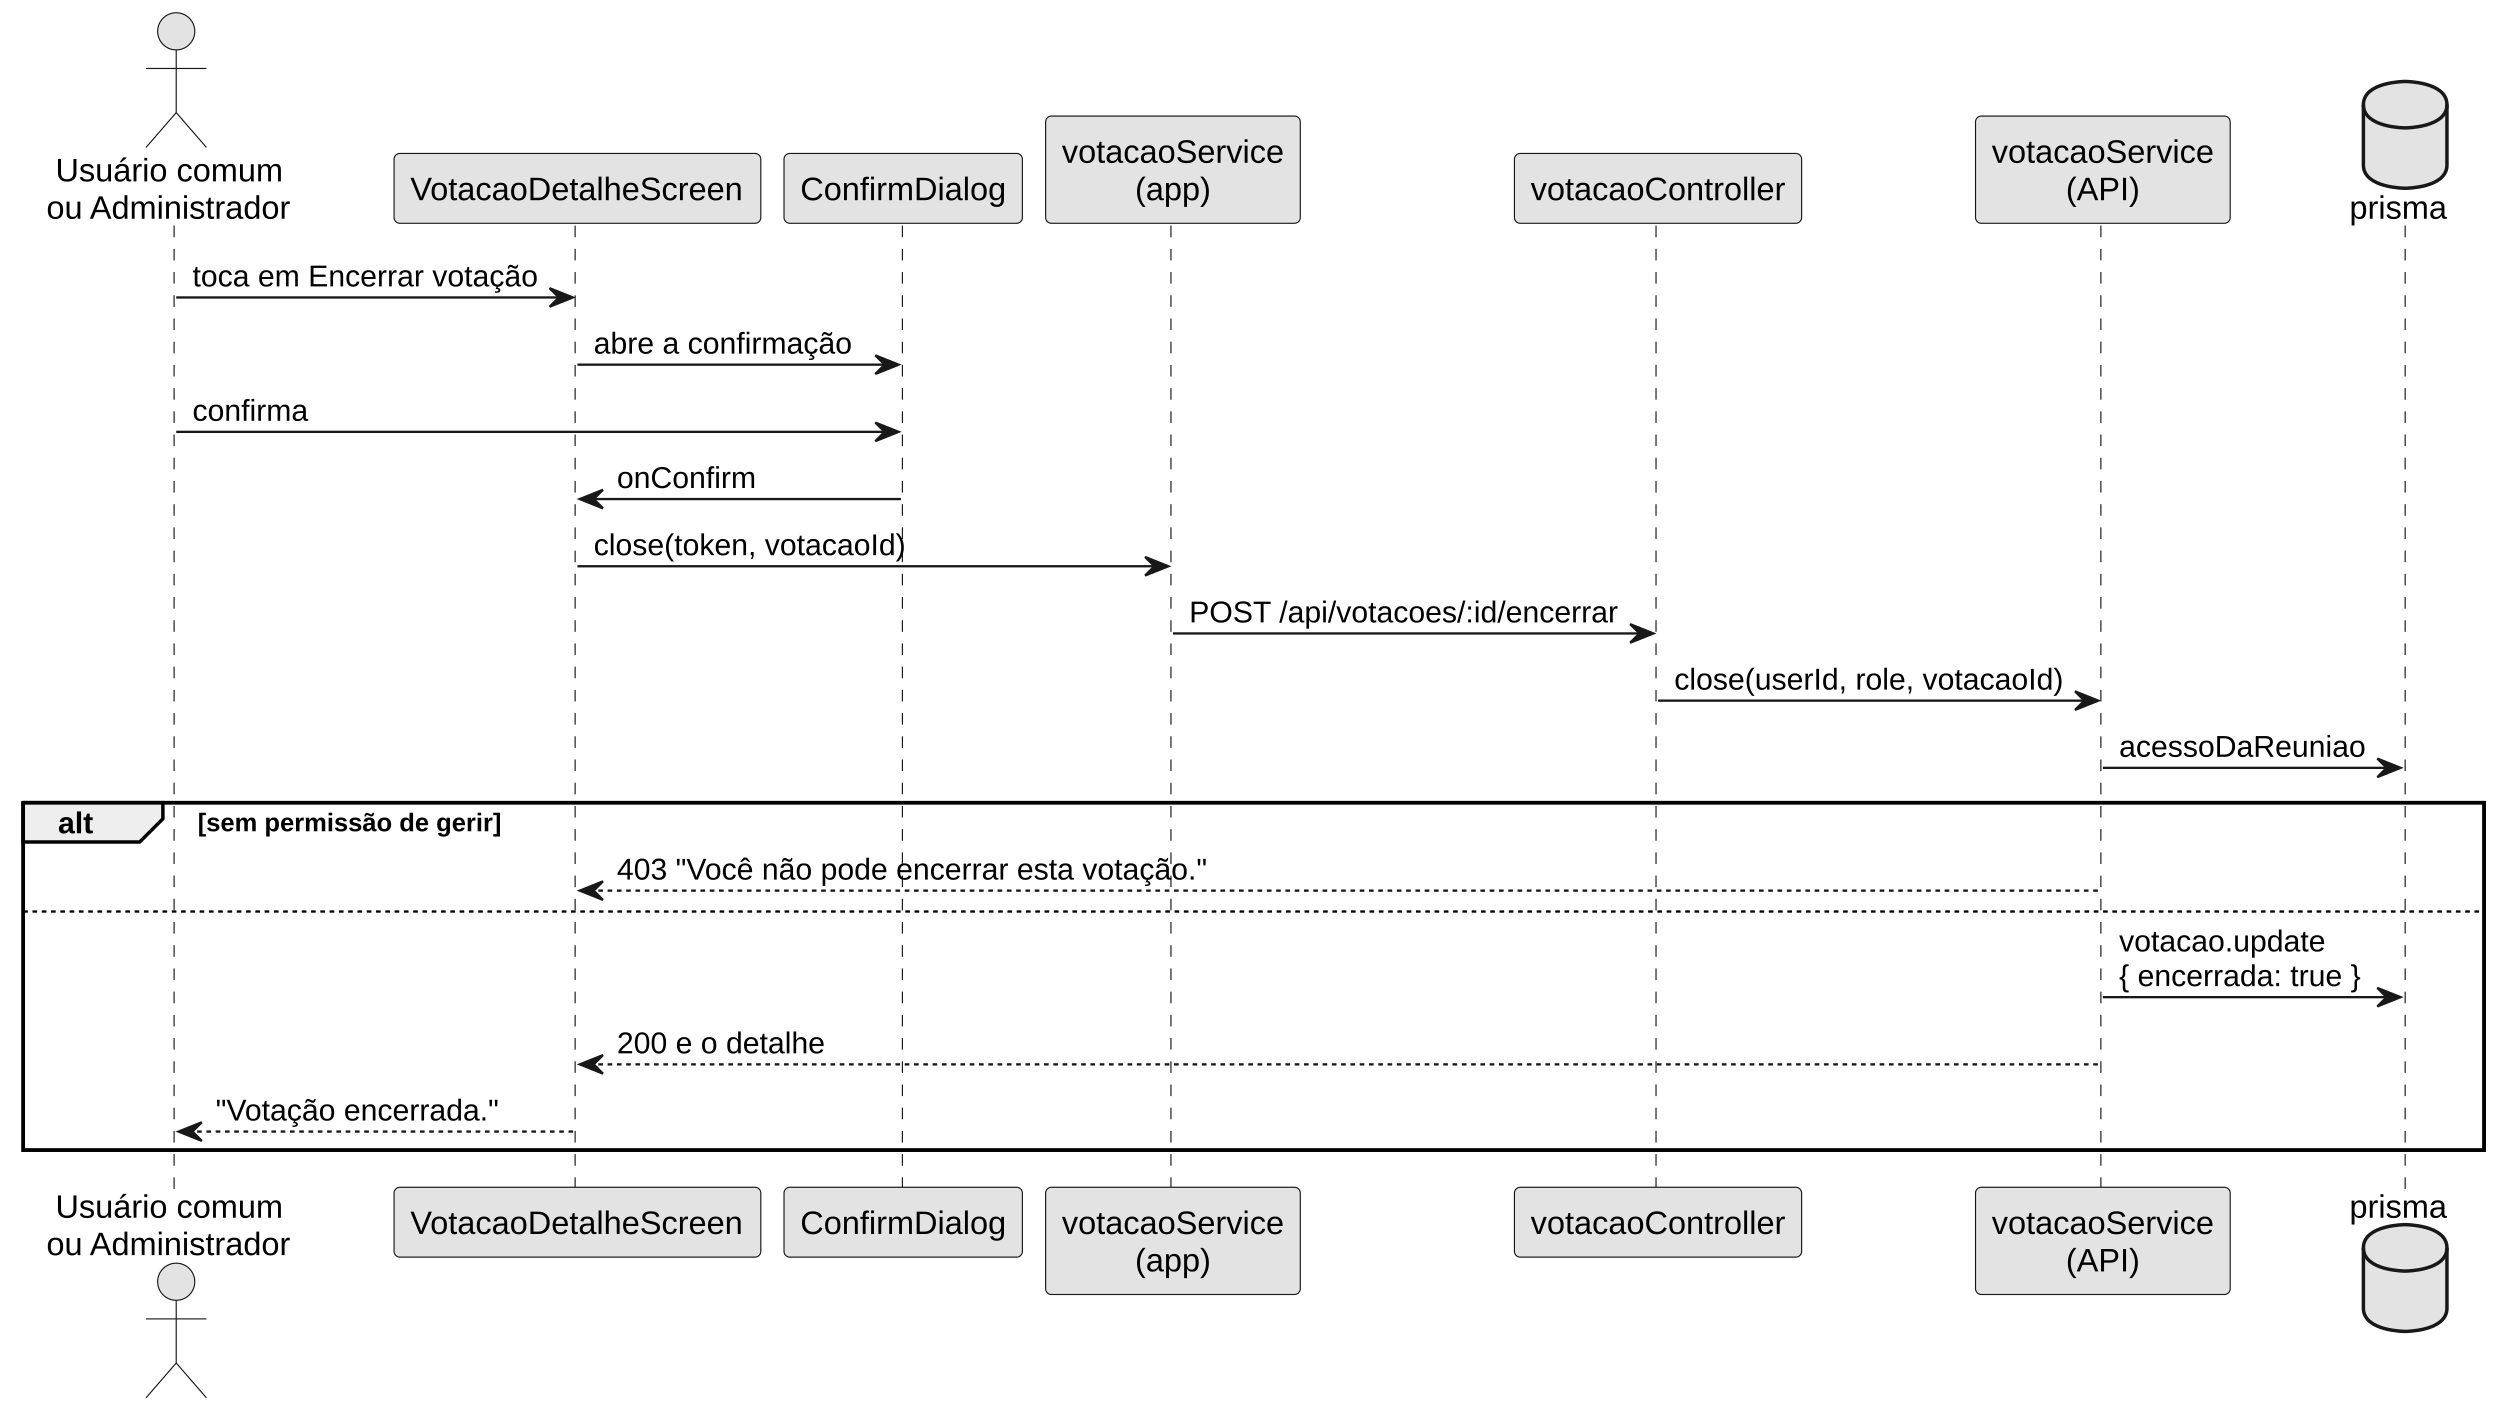
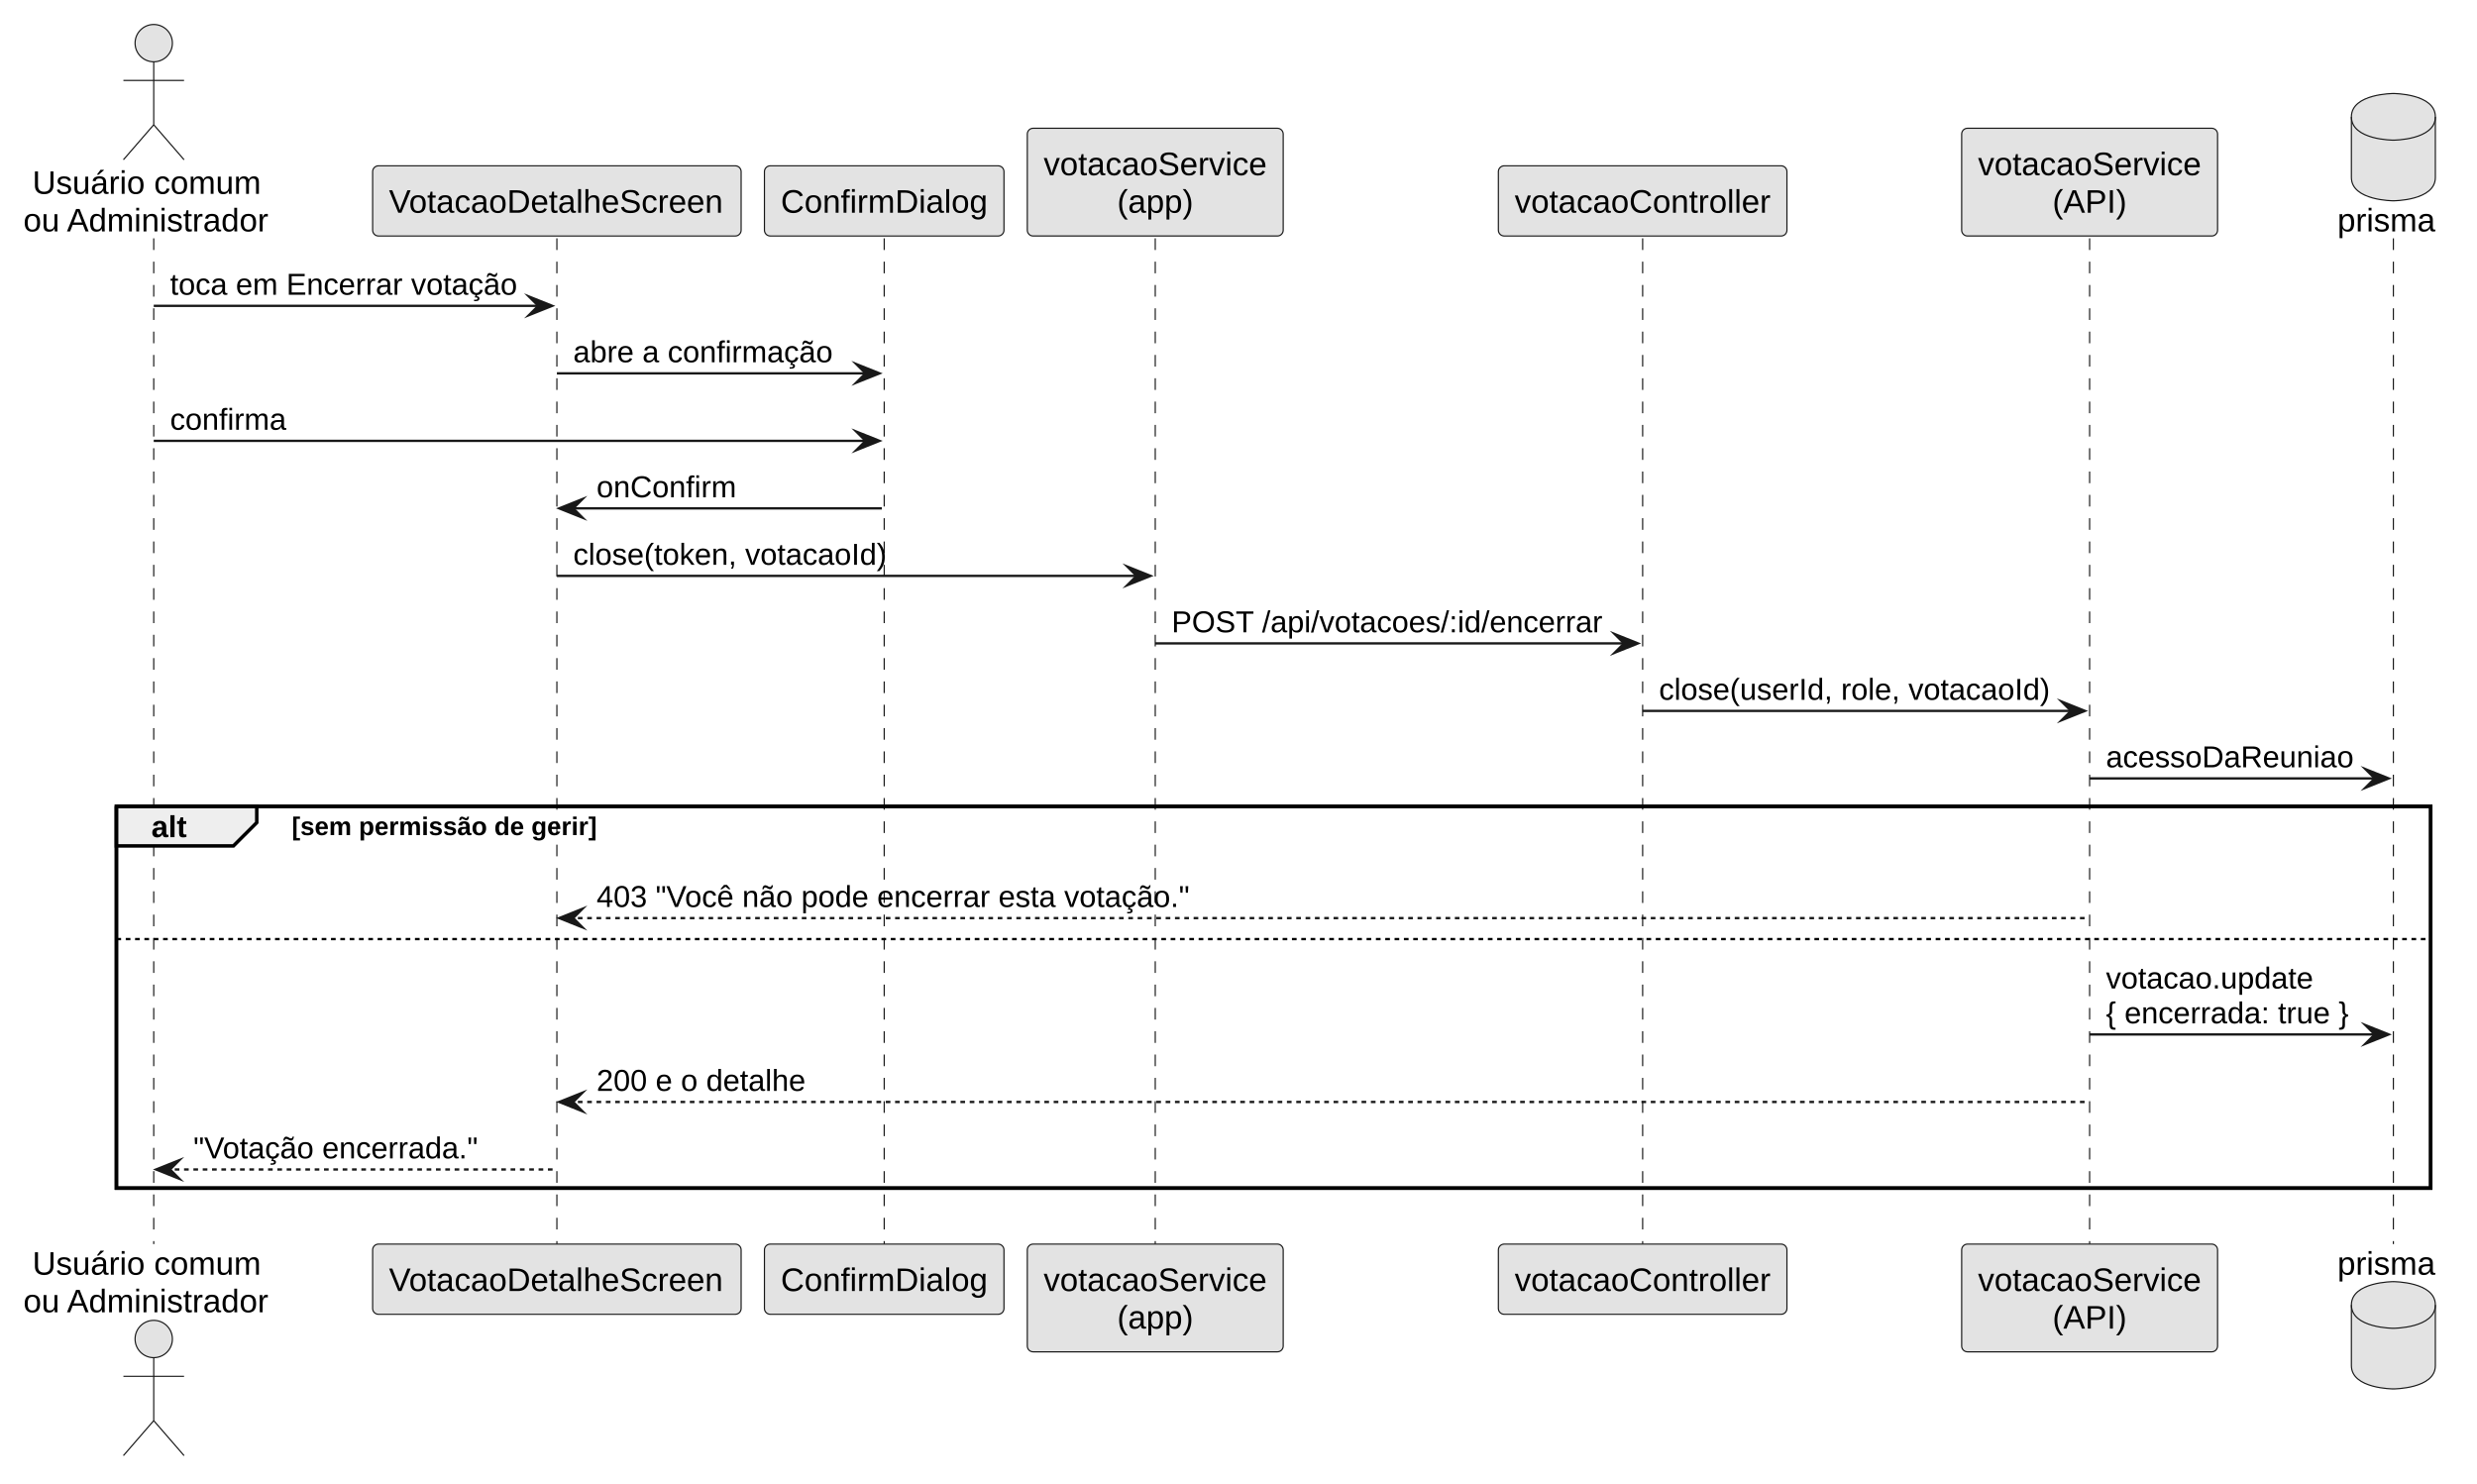
- <svg xmlns="http://www.w3.org/2000/svg" contentStyleType="text/css" height="609px" preserveAspectRatio="none" style="width:1077px;height:609px;background:#FFFFFF;" version="1.1" viewBox="0 0 1077 609" width="1077px" zoomAndPan="magnify">
+ <svg xmlns="http://www.w3.org/2000/svg" version="1.1" data-diagram-type="SEQUENCE" style="width:1062px;height:636px;background:#FFFFFF;" width="1062px" height="636px" viewBox="0 0 1062 636" zoomAndPan="magnify" preserveAspectRatio="none" contentStyleType="text/css">
  <defs />
-   <g>
-     <rect fill="none" height="149.692" style="stroke:#000000;stroke-width:1.5;" width="1060.151" x="10" y="345.787" />
-     <line style="stroke:#181818;stroke-width:0.5;stroke-dasharray:5.0,5.0;" x1="75" x2="75" y1="97.197" y2="512.48" />
-     <line style="stroke:#181818;stroke-width:0.5;stroke-dasharray:5.0,5.0;" x1="247.767" x2="247.767" y1="97.197" y2="512.48" />
-     <line style="stroke:#181818;stroke-width:0.5;stroke-dasharray:5.0,5.0;" x1="388.752" x2="388.752" y1="97.197" y2="512.48" />
-     <line style="stroke:#181818;stroke-width:0.5;stroke-dasharray:5.0,5.0;" x1="504.449" x2="504.449" y1="97.197" y2="512.48" />
-     <line style="stroke:#181818;stroke-width:0.5;stroke-dasharray:5.0,5.0;" x1="713.416" x2="713.416" y1="97.197" y2="512.48" />
-     <line style="stroke:#181818;stroke-width:0.5;stroke-dasharray:5.0,5.0;" x1="905.055" x2="905.055" y1="97.197" y2="512.48" />
-     <line style="stroke:#181818;stroke-width:0.5;stroke-dasharray:5.0,5.0;" x1="1036.144" x2="1036.144" y1="97.197" y2="512.48" />
-     <text fill="#000000" font-family="Arial" font-size="14" lengthAdjust="spacing" textLength="98.027" x="23.9" y="78.132">Usuário comum</text>
-     <text fill="#000000" font-family="Arial" font-size="14" lengthAdjust="spacing" textLength="105.827" x="20" y="94.231">ou Administrador</text>
-     <ellipse cx="75.914" cy="13.5" fill="#E3E3E3" rx="8" ry="8" style="stroke:#181818;stroke-width:0.5;" />
-     <path d="M75.914,21.5 L75.914,48.5 M62.914,29.5 L88.914,29.5 M75.914,48.5 L62.914,63.5 M75.914,48.5 L88.914,63.5 " fill="none" style="stroke:#181818;stroke-width:0.5;" />
-     <text fill="#000000" font-family="Arial" font-size="14" lengthAdjust="spacing" textLength="98.027" x="23.9" y="524.611">Usuário comum</text>
-     <text fill="#000000" font-family="Arial" font-size="14" lengthAdjust="spacing" textLength="105.827" x="20" y="540.71">ou Administrador</text>
-     <ellipse cx="75.914" cy="552.177" fill="#E3E3E3" rx="8" ry="8" style="stroke:#181818;stroke-width:0.5;" />
-     <path d="M75.914,560.177 L75.914,587.177 M62.914,568.177 L88.914,568.177 M75.914,587.177 L62.914,602.177 M75.914,587.177 L88.914,602.177 " fill="none" style="stroke:#181818;stroke-width:0.5;" />
-     <rect fill="#E3E3E3" height="30.099" rx="2.5" ry="2.5" style="stroke:#181818;stroke-width:0.5;" width="157.985" x="169.767" y="66.099" />
-     <text fill="#000000" font-family="Arial" font-size="14" lengthAdjust="spacing" textLength="143.985" x="176.767" y="86.231">VotacaoDetalheScreen</text>
-     <rect fill="#E3E3E3" height="30.099" rx="2.5" ry="2.5" style="stroke:#181818;stroke-width:0.5;" width="157.985" x="169.767" y="511.479" />
-     <text fill="#000000" font-family="Arial" font-size="14" lengthAdjust="spacing" textLength="143.985" x="176.767" y="531.611">VotacaoDetalheScreen</text>
-     <rect fill="#E3E3E3" height="30.099" rx="2.5" ry="2.5" style="stroke:#181818;stroke-width:0.5;" width="102.696" x="337.752" y="66.099" />
-     <text fill="#000000" font-family="Arial" font-size="14" lengthAdjust="spacing" textLength="88.696" x="344.752" y="86.231">ConfirmDialog</text>
-     <rect fill="#E3E3E3" height="30.099" rx="2.5" ry="2.5" style="stroke:#181818;stroke-width:0.5;" width="102.696" x="337.752" y="511.479" />
-     <text fill="#000000" font-family="Arial" font-size="14" lengthAdjust="spacing" textLength="88.696" x="344.752" y="531.611">ConfirmDialog</text>
-     <rect fill="#E3E3E3" height="46.197" rx="2.5" ry="2.5" style="stroke:#181818;stroke-width:0.5;" width="109.717" x="450.449" y="50" />
-     <text fill="#000000" font-family="Arial" font-size="14" lengthAdjust="spacing" textLength="95.717" x="457.449" y="70.132">votacaoService</text>
-     <text fill="#000000" font-family="Arial" font-size="14" lengthAdjust="spacing" textLength="32.683" x="488.966" y="86.231">(app)</text>
-     <rect fill="#E3E3E3" height="46.197" rx="2.5" ry="2.5" style="stroke:#181818;stroke-width:0.5;" width="109.717" x="450.449" y="511.479" />
-     <text fill="#000000" font-family="Arial" font-size="14" lengthAdjust="spacing" textLength="95.717" x="457.449" y="531.611">votacaoService</text>
-     <text fill="#000000" font-family="Arial" font-size="14" lengthAdjust="spacing" textLength="32.683" x="488.966" y="547.71">(app)</text>
-     <rect fill="#E3E3E3" height="30.099" rx="2.5" ry="2.5" style="stroke:#181818;stroke-width:0.5;" width="123.724" x="652.416" y="66.099" />
-     <text fill="#000000" font-family="Arial" font-size="14" lengthAdjust="spacing" textLength="109.724" x="659.416" y="86.231">votacaoController</text>
-     <rect fill="#E3E3E3" height="30.099" rx="2.5" ry="2.5" style="stroke:#181818;stroke-width:0.5;" width="123.724" x="652.416" y="511.479" />
-     <text fill="#000000" font-family="Arial" font-size="14" lengthAdjust="spacing" textLength="109.724" x="659.416" y="531.611">votacaoController</text>
-     <rect fill="#E3E3E3" height="46.197" rx="2.5" ry="2.5" style="stroke:#181818;stroke-width:0.5;" width="109.717" x="851.055" y="50" />
-     <text fill="#000000" font-family="Arial" font-size="14" lengthAdjust="spacing" textLength="95.717" x="858.055" y="70.132">votacaoService</text>
-     <text fill="#000000" font-family="Arial" font-size="14" lengthAdjust="spacing" textLength="31.89" x="889.968" y="86.231">(API)</text>
-     <rect fill="#E3E3E3" height="46.197" rx="2.5" ry="2.5" style="stroke:#181818;stroke-width:0.5;" width="109.717" x="851.055" y="511.479" />
-     <text fill="#000000" font-family="Arial" font-size="14" lengthAdjust="spacing" textLength="95.717" x="858.055" y="531.611">votacaoService</text>
-     <text fill="#000000" font-family="Arial" font-size="14" lengthAdjust="spacing" textLength="31.89" x="889.968" y="547.71">(API)</text>
-     <text fill="#000000" font-family="Arial" font-size="14" lengthAdjust="spacing" textLength="42.007" x="1012.144" y="94.231">prisma</text>
-     <path d="M1018.148,45.099 C1018.148,35.099 1036.148,35.099 1036.148,35.099 C1036.148,35.099 1054.148,35.099 1054.148,45.099 L1054.148,71.099 C1054.148,81.099 1036.148,81.099 1036.148,81.099 C1036.148,81.099 1018.148,81.099 1018.148,71.099 L1018.148,45.099 " fill="#E3E3E3" style="stroke:#181818;stroke-width:1.5;" />
-     <path d="M1018.148,45.099 C1018.148,55.099 1036.148,55.099 1036.148,55.099 C1036.148,55.099 1054.148,55.099 1054.148,45.099 " fill="none" style="stroke:#181818;stroke-width:1.5;" />
-     <text fill="#000000" font-family="Arial" font-size="14" lengthAdjust="spacing" textLength="42.007" x="1012.144" y="524.611">prisma</text>
-     <path d="M1018.148,537.578 C1018.148,527.578 1036.148,527.578 1036.148,527.578 C1036.148,527.578 1054.148,527.578 1054.148,537.578 L1054.148,563.578 C1054.148,573.578 1036.148,573.578 1036.148,573.578 C1036.148,573.578 1018.148,573.578 1018.148,563.578 L1018.148,537.578 " fill="#E3E3E3" style="stroke:#181818;stroke-width:1.5;" />
-     <path d="M1018.148,537.578 C1018.148,547.578 1036.148,547.578 1036.148,547.578 C1036.148,547.578 1054.148,547.578 1054.148,537.578 " fill="none" style="stroke:#181818;stroke-width:1.5;" />
-     <polygon fill="#181818" points="236.76,124.146,246.76,128.146,236.76,132.146,240.76,128.146" style="stroke:#181818;stroke-width:1;" />
-     <line style="stroke:#181818;stroke-width:1;" x1="75.914" x2="242.76" y1="128.146" y2="128.146" />
-     <text fill="#000000" font-family="Arial" font-size="13" lengthAdjust="spacing" textLength="148.846" x="82.914" y="123.391">toca em Encerrar votação</text>
-     <polygon fill="#181818" points="377.101,153.095,387.101,157.095,377.101,161.095,381.101,157.095" style="stroke:#181818;stroke-width:1;" />
-     <line style="stroke:#181818;stroke-width:1;" x1="248.76" x2="383.101" y1="157.095" y2="157.095" />
-     <text fill="#000000" font-family="Arial" font-size="13" lengthAdjust="spacing" textLength="111.281" x="255.76" y="152.34">abre a confirmação</text>
-     <polygon fill="#181818" points="377.101,182.043,387.101,186.043,377.101,190.043,381.101,186.043" style="stroke:#181818;stroke-width:1;" />
-     <line style="stroke:#181818;stroke-width:1;" x1="75.914" x2="383.101" y1="186.043" y2="186.043" />
-     <text fill="#000000" font-family="Arial" font-size="13" lengthAdjust="spacing" textLength="49.848" x="82.914" y="181.289">confirma</text>
-     <polygon fill="#181818" points="259.76,210.992,249.76,214.992,259.76,218.992,255.76,214.992" style="stroke:#181818;stroke-width:1;" />
-     <line style="stroke:#181818;stroke-width:1;" x1="253.76" x2="388.101" y1="214.992" y2="214.992" />
-     <text fill="#000000" font-family="Arial" font-size="13" lengthAdjust="spacing" textLength="59.966" x="265.76" y="210.237">onConfirm</text>
-     <polygon fill="#181818" points="493.307,239.941,503.307,243.941,493.307,247.941,497.307,243.941" style="stroke:#181818;stroke-width:1;" />
-     <line style="stroke:#181818;stroke-width:1;" x1="248.76" x2="499.307" y1="243.941" y2="243.941" />
-     <text fill="#000000" font-family="Arial" font-size="13" lengthAdjust="spacing" textLength="134.405" x="255.76" y="239.186">close(token, votacaoId)</text>
-     <polygon fill="#181818" points="702.278,268.89,712.278,272.89,702.278,276.89,706.278,272.89" style="stroke:#181818;stroke-width:1;" />
-     <line style="stroke:#181818;stroke-width:1;" x1="505.307" x2="708.278" y1="272.89" y2="272.89" />
-     <text fill="#000000" font-family="Arial" font-size="13" lengthAdjust="spacing" textLength="184.971" x="512.307" y="268.135">POST /api/votacoes/:id/encerrar</text>
-     <polygon fill="#181818" points="893.913,297.838,903.913,301.838,893.913,305.838,897.913,301.838" style="stroke:#181818;stroke-width:1;" />
-     <line style="stroke:#181818;stroke-width:1;" x1="714.278" x2="899.913" y1="301.838" y2="301.838" />
-     <text fill="#000000" font-family="Arial" font-size="13" lengthAdjust="spacing" textLength="167.635" x="721.278" y="297.084">close(userId, role, votacaoId)</text>
-     <polygon fill="#181818" points="1024.148,326.787,1034.148,330.787,1024.148,334.787,1028.148,330.787" style="stroke:#181818;stroke-width:1;" />
-     <line style="stroke:#181818;stroke-width:1;" x1="905.913" x2="1030.148" y1="330.787" y2="330.787" />
-     <text fill="#000000" font-family="Arial" font-size="13" lengthAdjust="spacing" textLength="106.234" x="912.913" y="326.032">acessoDaReuniao</text>
-     <path d="M10,345.787 L70.171,345.787 L70.171,352.736 L60.171,362.736 L10,362.736 L10,345.787 " fill="#EEEEEE" style="stroke:#000000;stroke-width:1.5;" />
-     <rect fill="none" height="149.692" style="stroke:#000000;stroke-width:1.5;" width="1060.151" x="10" y="345.787" />
-     <text fill="#000000" font-family="Arial" font-size="13" font-weight="bold" lengthAdjust="spacing" textLength="15.171" x="25" y="358.981">alt</text>
-     <text fill="#000000" font-family="Arial" font-size="11" font-weight="bold" lengthAdjust="spacing" textLength="130.829" x="85.171" y="358.105">[sem permissão de gerir]</text>
-     <polygon fill="#181818" points="259.76,379.685,249.76,383.685,259.76,387.685,255.76,383.685" style="stroke:#181818;stroke-width:1;" />
-     <line style="stroke:#181818;stroke-width:1;stroke-dasharray:2.0,2.0;" x1="253.76" x2="904.913" y1="383.685" y2="383.685" />
-     <text fill="#000000" font-family="Arial" font-size="13" lengthAdjust="spacing" textLength="254.954" x="265.76" y="378.93">403 "Você não pode encerrar esta votação."</text>
-     <line style="stroke:#000000;stroke-width:1;stroke-dasharray:2.0,2.0;" x1="10" x2="1070.151" y1="392.685" y2="392.685" />
-     <polygon fill="#181818" points="1024.148,425.582,1034.148,429.582,1024.148,433.582,1028.148,429.582" style="stroke:#181818;stroke-width:1;" />
-     <line style="stroke:#181818;stroke-width:1;" x1="905.913" x2="1030.148" y1="429.582" y2="429.582" />
-     <text fill="#000000" font-family="Arial" font-size="13" lengthAdjust="spacing" textLength="88.905" x="912.913" y="409.878">votacao.update</text>
-     <text fill="#000000" font-family="Arial" font-size="13" lengthAdjust="spacing" textLength="104.07" x="912.913" y="424.827">{ encerrada: true }</text>
-     <polygon fill="#181818" points="259.76,454.531,249.76,458.531,259.76,462.531,255.76,458.531" style="stroke:#181818;stroke-width:1;" />
-     <line style="stroke:#181818;stroke-width:1;stroke-dasharray:2.0,2.0;" x1="253.76" x2="904.913" y1="458.531" y2="458.531" />
-     <text fill="#000000" font-family="Arial" font-size="13" lengthAdjust="spacing" textLength="89.635" x="265.76" y="453.776">200 e o detalhe</text>
-     <polygon fill="#181818" points="86.914,483.479,76.914,487.479,86.914,491.479,82.914,487.479" style="stroke:#181818;stroke-width:1;" />
-     <line style="stroke:#181818;stroke-width:1;stroke-dasharray:2.0,2.0;" x1="80.914" x2="247.76" y1="487.479" y2="487.479" />
-     <text fill="#000000" font-family="Arial" font-size="13" lengthAdjust="spacing" textLength="122.694" x="92.914" y="482.725">"Votação encerrada."</text>
+   <g font-family="sans-serif" lengthAdjust="spacing">
+     <rect x="49.914" y="345.787" width="992.234" height="163.692" fill="none" style="stroke:#000;stroke-width:1.5;" />
+     <g class="participant-lifeline" data-qualified-name="Ator" data-entity-uid="part1" id="part1-lifeline" data-source-line="7">
+       <g>
+         <rect x="62.414" y="102.197" width="8" height="431.282" fill="#000" fill-opacity="0" />
+         <line x1="65.914" y1="102.197" x2="65.914" y2="533.479" style="stroke:#181818;stroke-width:0.5;stroke-dasharray:5,5;" />
+       </g>
+     </g>
+     <g class="participant-lifeline" data-qualified-name="Tela" data-entity-uid="part2" id="part2-lifeline" data-source-line="8">
+       <g>
+         <rect x="235.26" y="102.197" width="8" height="431.282" fill="#000" fill-opacity="0" />
+         <line x1="238.76" y1="102.197" x2="238.76" y2="533.479" style="stroke:#181818;stroke-width:0.5;stroke-dasharray:5,5;" />
+       </g>
+     </g>
+     <g class="participant-lifeline" data-qualified-name="Dialogo" data-entity-uid="part3" id="part3-lifeline" data-source-line="9">
+       <g>
+         <rect x="375.601" y="102.197" width="8" height="431.282" fill="#000" fill-opacity="0" />
+         <line x1="379.101" y1="102.197" x2="379.101" y2="533.479" style="stroke:#181818;stroke-width:0.5;stroke-dasharray:5,5;" />
+       </g>
+     </g>
+     <g class="participant-lifeline" data-qualified-name="App" data-entity-uid="part4" id="part4-lifeline" data-source-line="10">
+       <g>
+         <rect x="491.807" y="102.197" width="8" height="431.282" fill="#000" fill-opacity="0" />
+         <line x1="495.307" y1="102.197" x2="495.307" y2="533.479" style="stroke:#181818;stroke-width:0.5;stroke-dasharray:5,5;" />
+       </g>
+     </g>
+     <g class="participant-lifeline" data-qualified-name="Ctrl" data-entity-uid="part5" id="part5-lifeline" data-source-line="11">
+       <g>
+         <rect x="700.778" y="102.197" width="8" height="431.282" fill="#000" fill-opacity="0" />
+         <line x1="704.278" y1="102.197" x2="704.278" y2="533.479" style="stroke:#181818;stroke-width:0.5;stroke-dasharray:5,5;" />
+       </g>
+     </g>
+     <g class="participant-lifeline" data-qualified-name="Svc" data-entity-uid="part6" id="part6-lifeline" data-source-line="12">
+       <g>
+         <rect x="892.413" y="102.197" width="8" height="431.282" fill="#000" fill-opacity="0" />
+         <line x1="895.913" y1="102.197" x2="895.913" y2="533.479" style="stroke:#181818;stroke-width:0.5;stroke-dasharray:5,5;" />
+       </g>
+     </g>
+     <g class="participant-lifeline" data-qualified-name="Db" data-entity-uid="part7" id="part7-lifeline" data-source-line="13">
+       <g>
+         <rect x="1022.647" y="102.197" width="8" height="431.282" fill="#000" fill-opacity="0" />
+         <line x1="1026.147" y1="102.197" x2="1026.147" y2="533.479" style="stroke:#181818;stroke-width:0.5;stroke-dasharray:5,5;" />
+       </g>
+     </g>
+     <g class="participant participant-head" data-qualified-name="Ator" data-entity-uid="part1" id="part1-head" data-source-line="7">
+       <text x="13.9" y="83.132" fill="#000" font-size="14" textLength="98.027" font-family="Arial">Usuário comum</text>
+       <text x="10" y="99.23" fill="#000" font-size="14" textLength="105.827" font-family="Arial">ou Administrador</text>
+       <ellipse cx="65.914" cy="18.5" rx="8" ry="8" fill="#E3E3E3" style="stroke:#181818;stroke-width:0.5;" />
+       <path d="M65.914,26.5 L65.914,53.5 M52.914,34.5 L78.914,34.5 M65.914,53.5 L52.914,68.5 M65.914,53.5 L78.914,68.5" style="stroke:#181818;stroke-width:0.5;" fill="none" />
+     </g>
+     <g class="participant participant-head" data-qualified-name="Tela" data-entity-uid="part2" id="part2-head" data-source-line="8">
+       <rect x="159.767" y="71.099" width="157.985" height="30.099" fill="#E3E3E3" style="stroke:#181818;stroke-width:0.5;" rx="2.5" ry="2.5" />
+       <text x="166.767" y="91.23" fill="#000" font-size="14" textLength="143.985" font-family="Arial">VotacaoDetalheScreen</text>
+     </g>
+     <g class="participant participant-head" data-qualified-name="Dialogo" data-entity-uid="part3" id="part3-head" data-source-line="9">
+       <rect x="327.752" y="71.099" width="102.696" height="30.099" fill="#E3E3E3" style="stroke:#181818;stroke-width:0.5;" rx="2.5" ry="2.5" />
+       <text x="334.752" y="91.23" fill="#000" font-size="14" textLength="88.696" font-family="Arial">ConfirmDialog</text>
+     </g>
+     <g class="participant participant-head" data-qualified-name="App" data-entity-uid="part4" id="part4-head" data-source-line="10">
+       <rect x="440.449" y="55" width="109.717" height="46.197" fill="#E3E3E3" style="stroke:#181818;stroke-width:0.5;" rx="2.5" ry="2.5" />
+       <text x="447.449" y="75.132" fill="#000" font-size="14" textLength="95.717" font-family="Arial">votacaoService</text>
+       <text x="478.966" y="91.23" fill="#000" font-size="14" textLength="32.683" font-family="Arial">(app)</text>
+     </g>
+     <g class="participant participant-head" data-qualified-name="Ctrl" data-entity-uid="part5" id="part5-head" data-source-line="11">
+       <rect x="642.416" y="71.099" width="123.724" height="30.099" fill="#E3E3E3" style="stroke:#181818;stroke-width:0.5;" rx="2.5" ry="2.5" />
+       <text x="649.416" y="91.23" fill="#000" font-size="14" textLength="109.724" font-family="Arial">votacaoController</text>
+     </g>
+     <g class="participant participant-head" data-qualified-name="Svc" data-entity-uid="part6" id="part6-head" data-source-line="12">
+       <rect x="841.055" y="55" width="109.717" height="46.197" fill="#E3E3E3" style="stroke:#181818;stroke-width:0.5;" rx="2.5" ry="2.5" />
+       <text x="848.055" y="75.132" fill="#000" font-size="14" textLength="95.717" font-family="Arial">votacaoService</text>
+       <text x="879.968" y="91.23" fill="#000" font-size="14" textLength="31.89" font-family="Arial">(API)</text>
+     </g>
+     <g class="participant participant-head" data-qualified-name="Db" data-entity-uid="part7" id="part7-head" data-source-line="13">
+       <text x="1002.144" y="99.23" fill="#000" font-size="14" textLength="42.007" font-family="Arial">prisma</text>
+       <path d="M1008.147,50.099 C1008.147,40.099 1026.147,40.099 1026.147,40.099 C1026.147,40.099 1044.147,40.099 1044.147,50.099 L1044.147,76.099 C1044.147,86.099 1026.147,86.099 1026.147,86.099 C1026.147,86.099 1008.147,86.099 1008.147,76.099 L1008.147,50.099" style="stroke:#181818;stroke-width:0.5;" fill="#E3E3E3" />
+       <path d="M1008.147,50.099 C1008.147,60.099 1026.147,60.099 1026.147,60.099 C1026.147,60.099 1044.147,60.099 1044.147,50.099" style="stroke:#181818;stroke-width:0.5;" fill="none" />
+     </g>
+     <g class="participant participant-tail" data-qualified-name="Ator" data-entity-uid="part1" id="part1-tail" data-source-line="7">
+       <text x="13.9" y="546.611" fill="#000" font-size="14" textLength="98.027" font-family="Arial">Usuário comum</text>
+       <text x="10" y="562.71" fill="#000" font-size="14" textLength="105.827" font-family="Arial">ou Administrador</text>
+       <ellipse cx="65.914" cy="574.177" rx="8" ry="8" fill="#E3E3E3" style="stroke:#181818;stroke-width:0.5;" />
+       <path d="M65.914,582.177 L65.914,609.177 M52.914,590.177 L78.914,590.177 M65.914,609.177 L52.914,624.177 M65.914,609.177 L78.914,624.177" style="stroke:#181818;stroke-width:0.5;" fill="none" />
+     </g>
+     <g class="participant participant-tail" data-qualified-name="Tela" data-entity-uid="part2" id="part2-tail" data-source-line="8">
+       <rect x="159.767" y="533.479" width="157.985" height="30.099" fill="#E3E3E3" style="stroke:#181818;stroke-width:0.5;" rx="2.5" ry="2.5" />
+       <text x="166.767" y="553.611" fill="#000" font-size="14" textLength="143.985" font-family="Arial">VotacaoDetalheScreen</text>
+     </g>
+     <g class="participant participant-tail" data-qualified-name="Dialogo" data-entity-uid="part3" id="part3-tail" data-source-line="9">
+       <rect x="327.752" y="533.479" width="102.696" height="30.099" fill="#E3E3E3" style="stroke:#181818;stroke-width:0.5;" rx="2.5" ry="2.5" />
+       <text x="334.752" y="553.611" fill="#000" font-size="14" textLength="88.696" font-family="Arial">ConfirmDialog</text>
+     </g>
+     <g class="participant participant-tail" data-qualified-name="App" data-entity-uid="part4" id="part4-tail" data-source-line="10">
+       <rect x="440.449" y="533.479" width="109.717" height="46.197" fill="#E3E3E3" style="stroke:#181818;stroke-width:0.5;" rx="2.5" ry="2.5" />
+       <text x="447.449" y="553.611" fill="#000" font-size="14" textLength="95.717" font-family="Arial">votacaoService</text>
+       <text x="478.966" y="569.71" fill="#000" font-size="14" textLength="32.683" font-family="Arial">(app)</text>
+     </g>
+     <g class="participant participant-tail" data-qualified-name="Ctrl" data-entity-uid="part5" id="part5-tail" data-source-line="11">
+       <rect x="642.416" y="533.479" width="123.724" height="30.099" fill="#E3E3E3" style="stroke:#181818;stroke-width:0.5;" rx="2.5" ry="2.5" />
+       <text x="649.416" y="553.611" fill="#000" font-size="14" textLength="109.724" font-family="Arial">votacaoController</text>
+     </g>
+     <g class="participant participant-tail" data-qualified-name="Svc" data-entity-uid="part6" id="part6-tail" data-source-line="12">
+       <rect x="841.055" y="533.479" width="109.717" height="46.197" fill="#E3E3E3" style="stroke:#181818;stroke-width:0.5;" rx="2.5" ry="2.5" />
+       <text x="848.055" y="553.611" fill="#000" font-size="14" textLength="95.717" font-family="Arial">votacaoService</text>
+       <text x="879.968" y="569.71" fill="#000" font-size="14" textLength="31.89" font-family="Arial">(API)</text>
+     </g>
+     <g class="participant participant-tail" data-qualified-name="Db" data-entity-uid="part7" id="part7-tail" data-source-line="13">
+       <text x="1002.144" y="546.611" fill="#000" font-size="14" textLength="42.007" font-family="Arial">prisma</text>
+       <path d="M1008.147,559.578 C1008.147,549.578 1026.147,549.578 1026.147,549.578 C1026.147,549.578 1044.147,549.578 1044.147,559.578 L1044.147,585.578 C1044.147,595.578 1026.147,595.578 1026.147,595.578 C1026.147,595.578 1008.147,595.578 1008.147,585.578 L1008.147,559.578" style="stroke:#181818;stroke-width:0.5;" fill="#E3E3E3" />
+       <path d="M1008.147,559.578 C1008.147,569.578 1026.147,569.578 1026.147,569.578 C1026.147,569.578 1044.147,569.578 1044.147,559.578" style="stroke:#181818;stroke-width:0.5;" fill="none" />
+     </g>
+     <g class="message" data-entity-1="part1" data-entity-2="part2" id="msg1" data-source-line="15">
+       <polygon points="226.76,127.146,236.76,131.146,226.76,135.146,230.76,131.146" fill="#181818" style="stroke:#181818;stroke-width:1;stroke-linejoin:miter;stroke-miterlimit:10;" />
+       <line x1="65.914" y1="131.146" x2="232.76" y2="131.146" style="stroke:#181818;stroke-width:1;" />
+       <text x="72.914" y="126.391" fill="#000" font-size="13" textLength="148.846" font-family="Arial">toca em Encerrar votação</text>
+     </g>
+     <g class="message" data-entity-1="part2" data-entity-2="part3" id="msg2" data-source-line="16">
+       <polygon points="367.101,156.095,377.101,160.095,367.101,164.095,371.101,160.095" fill="#181818" style="stroke:#181818;stroke-width:1;stroke-linejoin:miter;stroke-miterlimit:10;" />
+       <line x1="238.76" y1="160.095" x2="373.101" y2="160.095" style="stroke:#181818;stroke-width:1;" />
+       <text x="245.76" y="155.34" fill="#000" font-size="13" textLength="111.281" font-family="Arial">abre a confirmação</text>
+     </g>
+     <g class="message" data-entity-1="part1" data-entity-2="part3" id="msg3" data-source-line="17">
+       <polygon points="367.101,185.043,377.101,189.043,367.101,193.043,371.101,189.043" fill="#181818" style="stroke:#181818;stroke-width:1;stroke-linejoin:miter;stroke-miterlimit:10;" />
+       <line x1="65.914" y1="189.043" x2="373.101" y2="189.043" style="stroke:#181818;stroke-width:1;" />
+       <text x="72.914" y="184.289" fill="#000" font-size="13" textLength="49.848" font-family="Arial">confirma</text>
+     </g>
+     <g class="message" data-entity-1="part3" data-entity-2="part2" id="msg4" data-source-line="18">
+       <polygon points="249.76,213.992,239.76,217.992,249.76,221.992,245.76,217.992" fill="#181818" style="stroke:#181818;stroke-width:1;stroke-linejoin:miter;stroke-miterlimit:10;" />
+       <line x1="243.76" y1="217.992" x2="378.101" y2="217.992" style="stroke:#181818;stroke-width:1;" />
+       <text x="255.76" y="213.237" fill="#000" font-size="13" textLength="59.966" font-family="Arial">onConfirm</text>
+     </g>
+     <g class="message" data-entity-1="part2" data-entity-2="part4" id="msg5" data-source-line="19">
+       <polygon points="483.307,242.941,493.307,246.941,483.307,250.941,487.307,246.941" fill="#181818" style="stroke:#181818;stroke-width:1;stroke-linejoin:miter;stroke-miterlimit:10;" />
+       <line x1="238.76" y1="246.941" x2="489.307" y2="246.941" style="stroke:#181818;stroke-width:1;" />
+       <text x="245.76" y="242.186" fill="#000" font-size="13" textLength="134.405" font-family="Arial">close(token, votacaoId)</text>
+     </g>
+     <g class="message" data-entity-1="part4" data-entity-2="part5" id="msg6" data-source-line="20">
+       <polygon points="692.278,271.89,702.278,275.89,692.278,279.89,696.278,275.89" fill="#181818" style="stroke:#181818;stroke-width:1;stroke-linejoin:miter;stroke-miterlimit:10;" />
+       <line x1="495.307" y1="275.89" x2="698.278" y2="275.89" style="stroke:#181818;stroke-width:1;" />
+       <text x="502.307" y="271.135" fill="#000" font-size="13" textLength="184.971" font-family="Arial">POST /api/votacoes/:id/encerrar</text>
+     </g>
+     <g class="message" data-entity-1="part5" data-entity-2="part6" id="msg7" data-source-line="21">
+       <polygon points="883.913,300.838,893.913,304.838,883.913,308.838,887.913,304.838" fill="#181818" style="stroke:#181818;stroke-width:1;stroke-linejoin:miter;stroke-miterlimit:10;" />
+       <line x1="704.278" y1="304.838" x2="889.913" y2="304.838" style="stroke:#181818;stroke-width:1;" />
+       <text x="711.278" y="300.083" fill="#000" font-size="13" textLength="167.635" font-family="Arial">close(userId, role, votacaoId)</text>
+     </g>
+     <g class="message" data-entity-1="part6" data-entity-2="part7" id="msg8" data-source-line="22">
+       <polygon points="1014.147,329.787,1024.147,333.787,1014.147,337.787,1018.147,333.787" fill="#181818" style="stroke:#181818;stroke-width:1;stroke-linejoin:miter;stroke-miterlimit:10;" />
+       <line x1="895.913" y1="333.787" x2="1020.147" y2="333.787" style="stroke:#181818;stroke-width:1;" />
+       <text x="902.913" y="329.032" fill="#000" font-size="13" textLength="106.234" font-family="Arial">acessoDaReuniao</text>
+     </g>
+     <path d="M49.914,345.787 L110.084,345.787 L110.084,352.736 L100.084,362.736 L49.914,362.736 L49.914,345.787" style="stroke:#000;stroke-width:1.5;" fill="#EEE" />
+     <rect x="49.914" y="345.787" width="992.234" height="163.692" fill="none" style="stroke:#000;stroke-width:1.5;" />
+     <text x="64.914" y="358.981" fill="#000" font-size="13" textLength="15.171" font-weight="700" font-family="Arial">alt</text>
+     <text x="125.084" y="358.105" fill="#000" font-size="11" textLength="130.829" font-weight="700" font-family="Arial">[sem permissão de gerir]</text>
+     <g class="message" data-entity-1="part6" data-entity-2="part2" id="msg9" data-source-line="24">
+       <polygon points="249.76,389.685,239.76,393.685,249.76,397.685,245.76,393.685" fill="#181818" style="stroke:#181818;stroke-width:1;stroke-linejoin:miter;stroke-miterlimit:10;" />
+       <line x1="243.76" y1="393.685" x2="894.913" y2="393.685" style="stroke:#181818;stroke-width:1;stroke-dasharray:2,2;" />
+       <text x="255.76" y="388.93" fill="#000" font-size="13" textLength="254.954" font-family="Arial">403 "Você não pode encerrar esta votação."</text>
+     </g>
+     <line x1="49.914" y1="402.685" x2="1042.147" y2="402.685" style="stroke:#000;stroke-width:1;stroke-dasharray:2,2;" />
+     <g class="message" data-entity-1="part6" data-entity-2="part7" id="msg10" data-source-line="26">
+       <polygon points="1014.147,439.582,1024.147,443.582,1014.147,447.582,1018.147,443.582" fill="#181818" style="stroke:#181818;stroke-width:1;stroke-linejoin:miter;stroke-miterlimit:10;" />
+       <line x1="895.913" y1="443.582" x2="1020.147" y2="443.582" style="stroke:#181818;stroke-width:1;" />
+       <text x="902.913" y="423.878" fill="#000" font-size="13" textLength="88.905" font-family="Arial">votacao.update</text>
+       <text x="902.913" y="438.827" fill="#000" font-size="13" textLength="104.07" font-family="Arial">{ encerrada: true }</text>
+     </g>
+     <g class="message" data-entity-1="part6" data-entity-2="part2" id="msg11" data-source-line="27">
+       <polygon points="249.76,468.531,239.76,472.531,249.76,476.531,245.76,472.531" fill="#181818" style="stroke:#181818;stroke-width:1;stroke-linejoin:miter;stroke-miterlimit:10;" />
+       <line x1="243.76" y1="472.531" x2="894.913" y2="472.531" style="stroke:#181818;stroke-width:1;stroke-dasharray:2,2;" />
+       <text x="255.76" y="467.776" fill="#000" font-size="13" textLength="89.635" font-family="Arial">200 e o detalhe</text>
+     </g>
+     <g class="message" data-entity-1="part2" data-entity-2="part1" id="msg12" data-source-line="28">
+       <polygon points="76.914,497.479,66.914,501.479,76.914,505.479,72.914,501.479" fill="#181818" style="stroke:#181818;stroke-width:1;stroke-linejoin:miter;stroke-miterlimit:10;" />
+       <line x1="70.914" y1="501.479" x2="237.76" y2="501.479" style="stroke:#181818;stroke-width:1;stroke-dasharray:2,2;" />
+       <text x="82.914" y="496.725" fill="#000" font-size="13" textLength="122.694" font-family="Arial">"Votação encerrada."</text>
+     </g>
  </g>
</svg>
